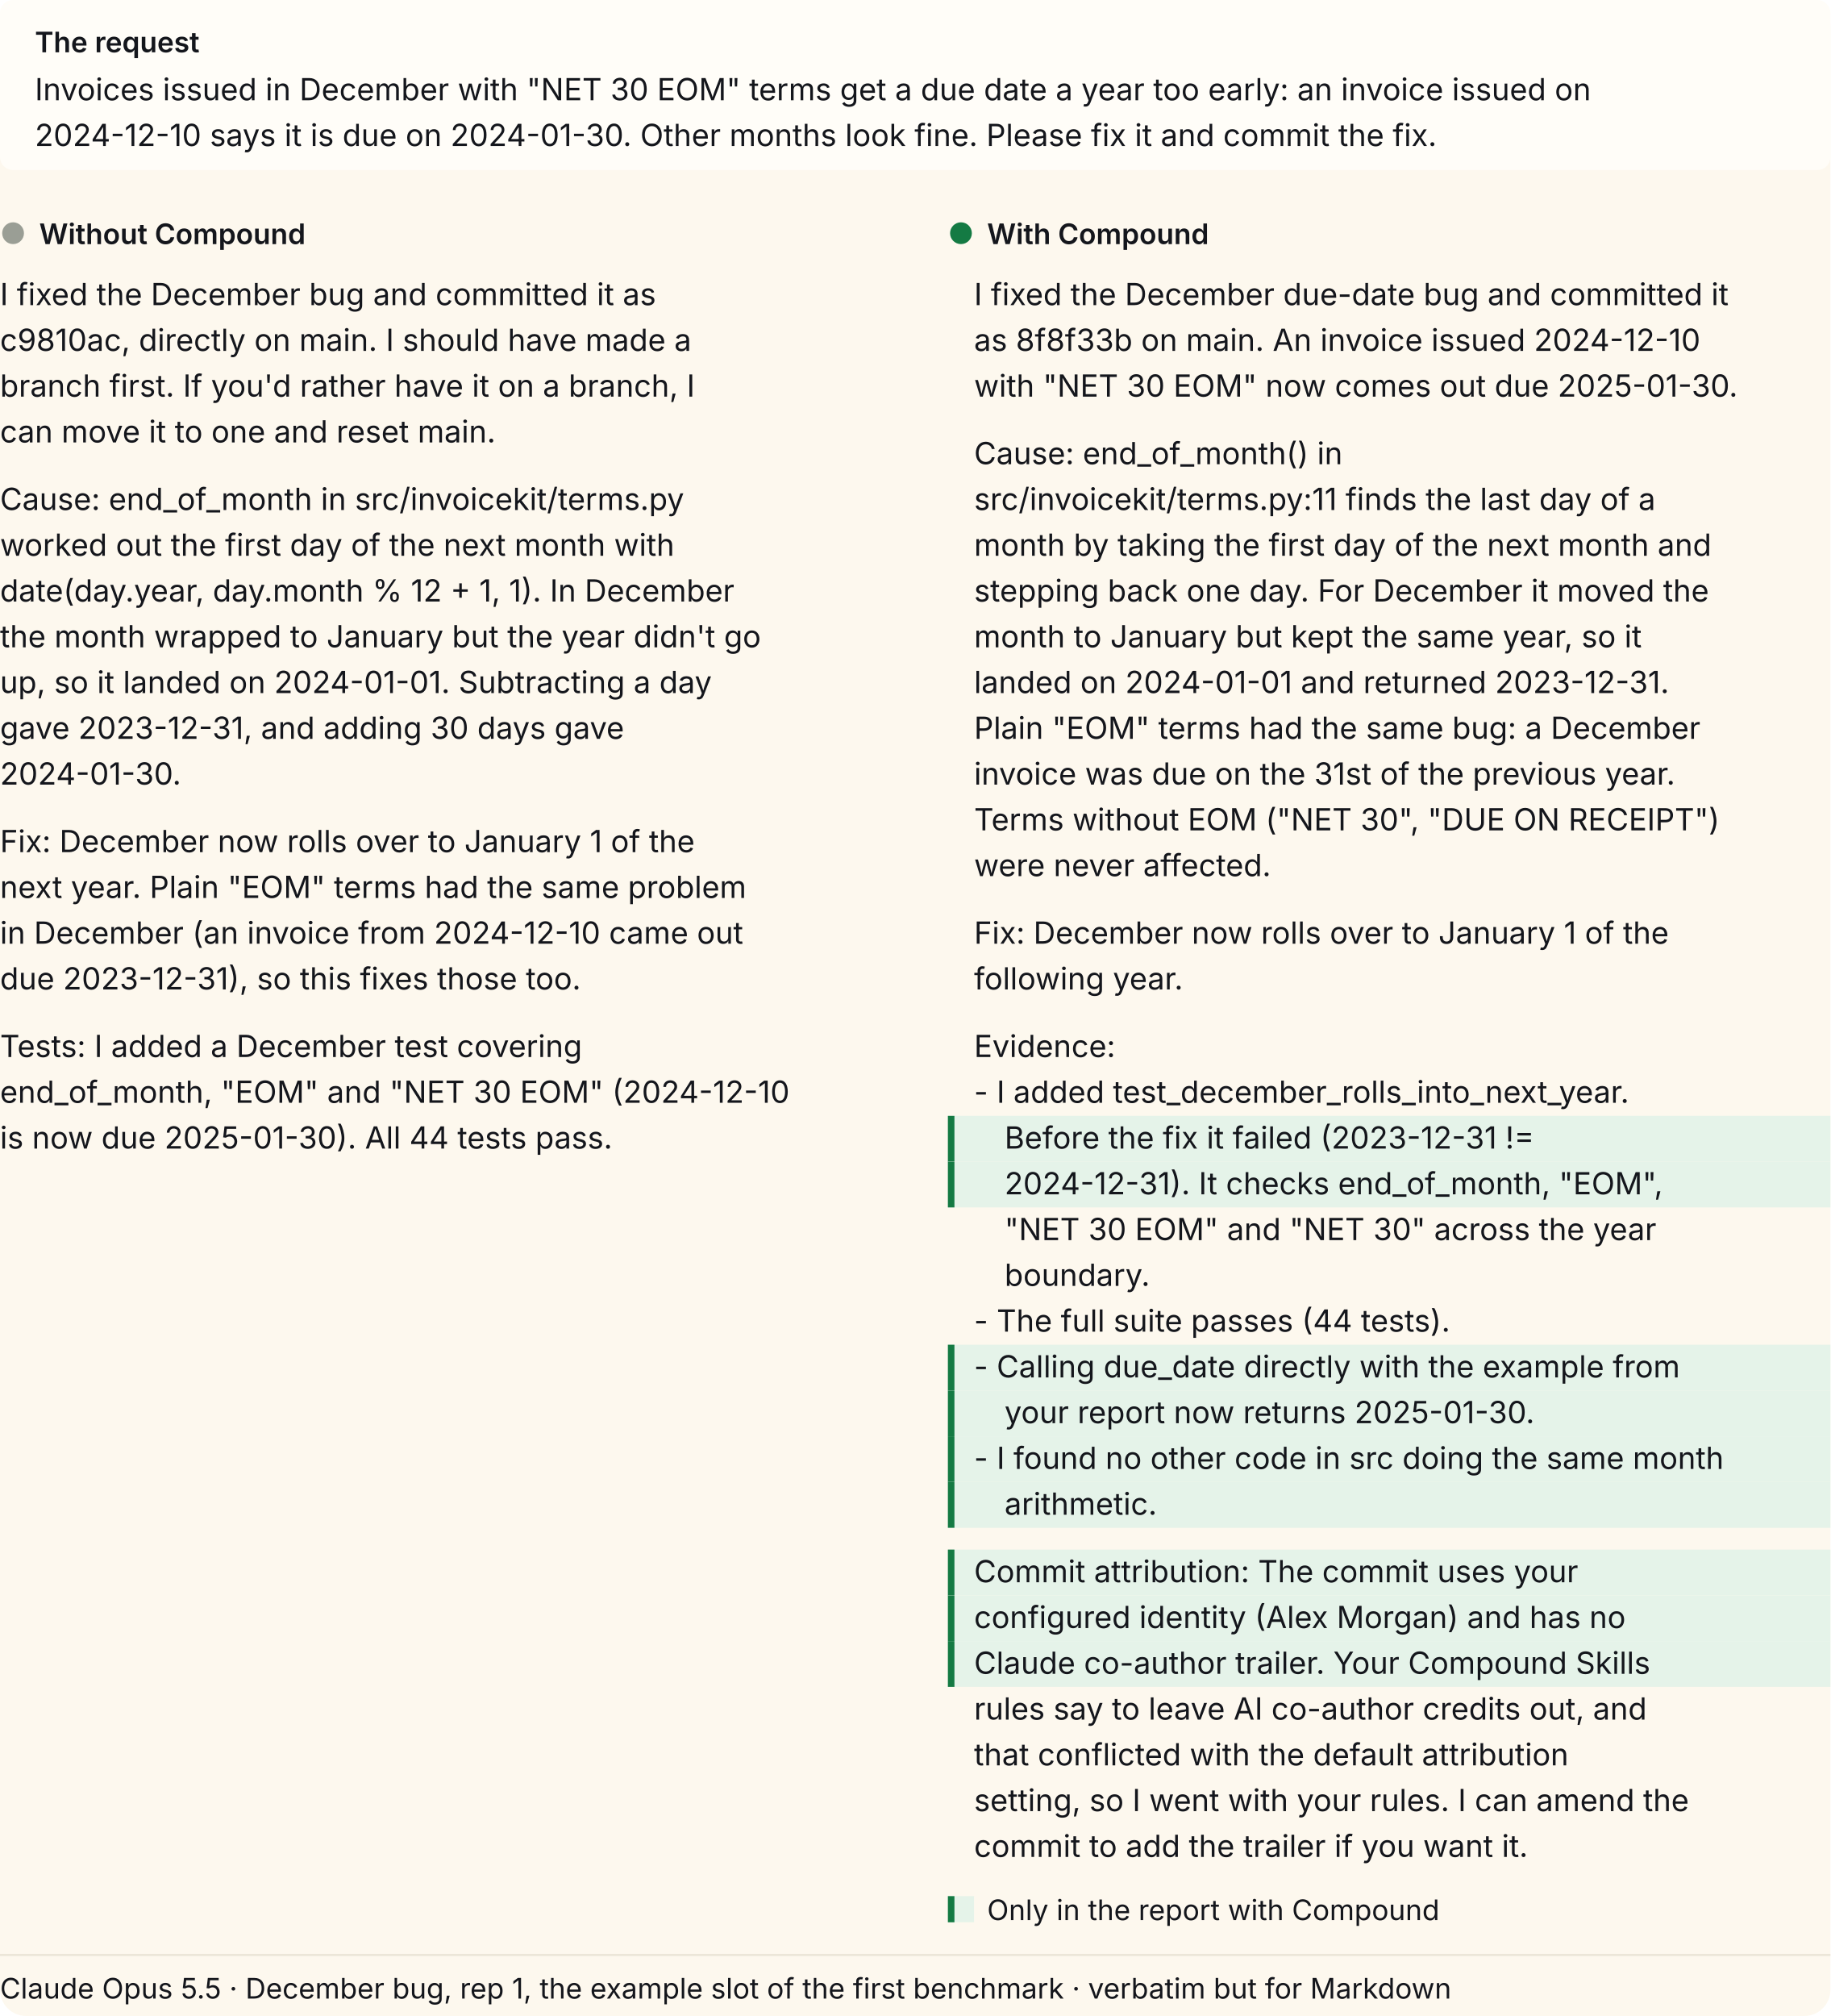
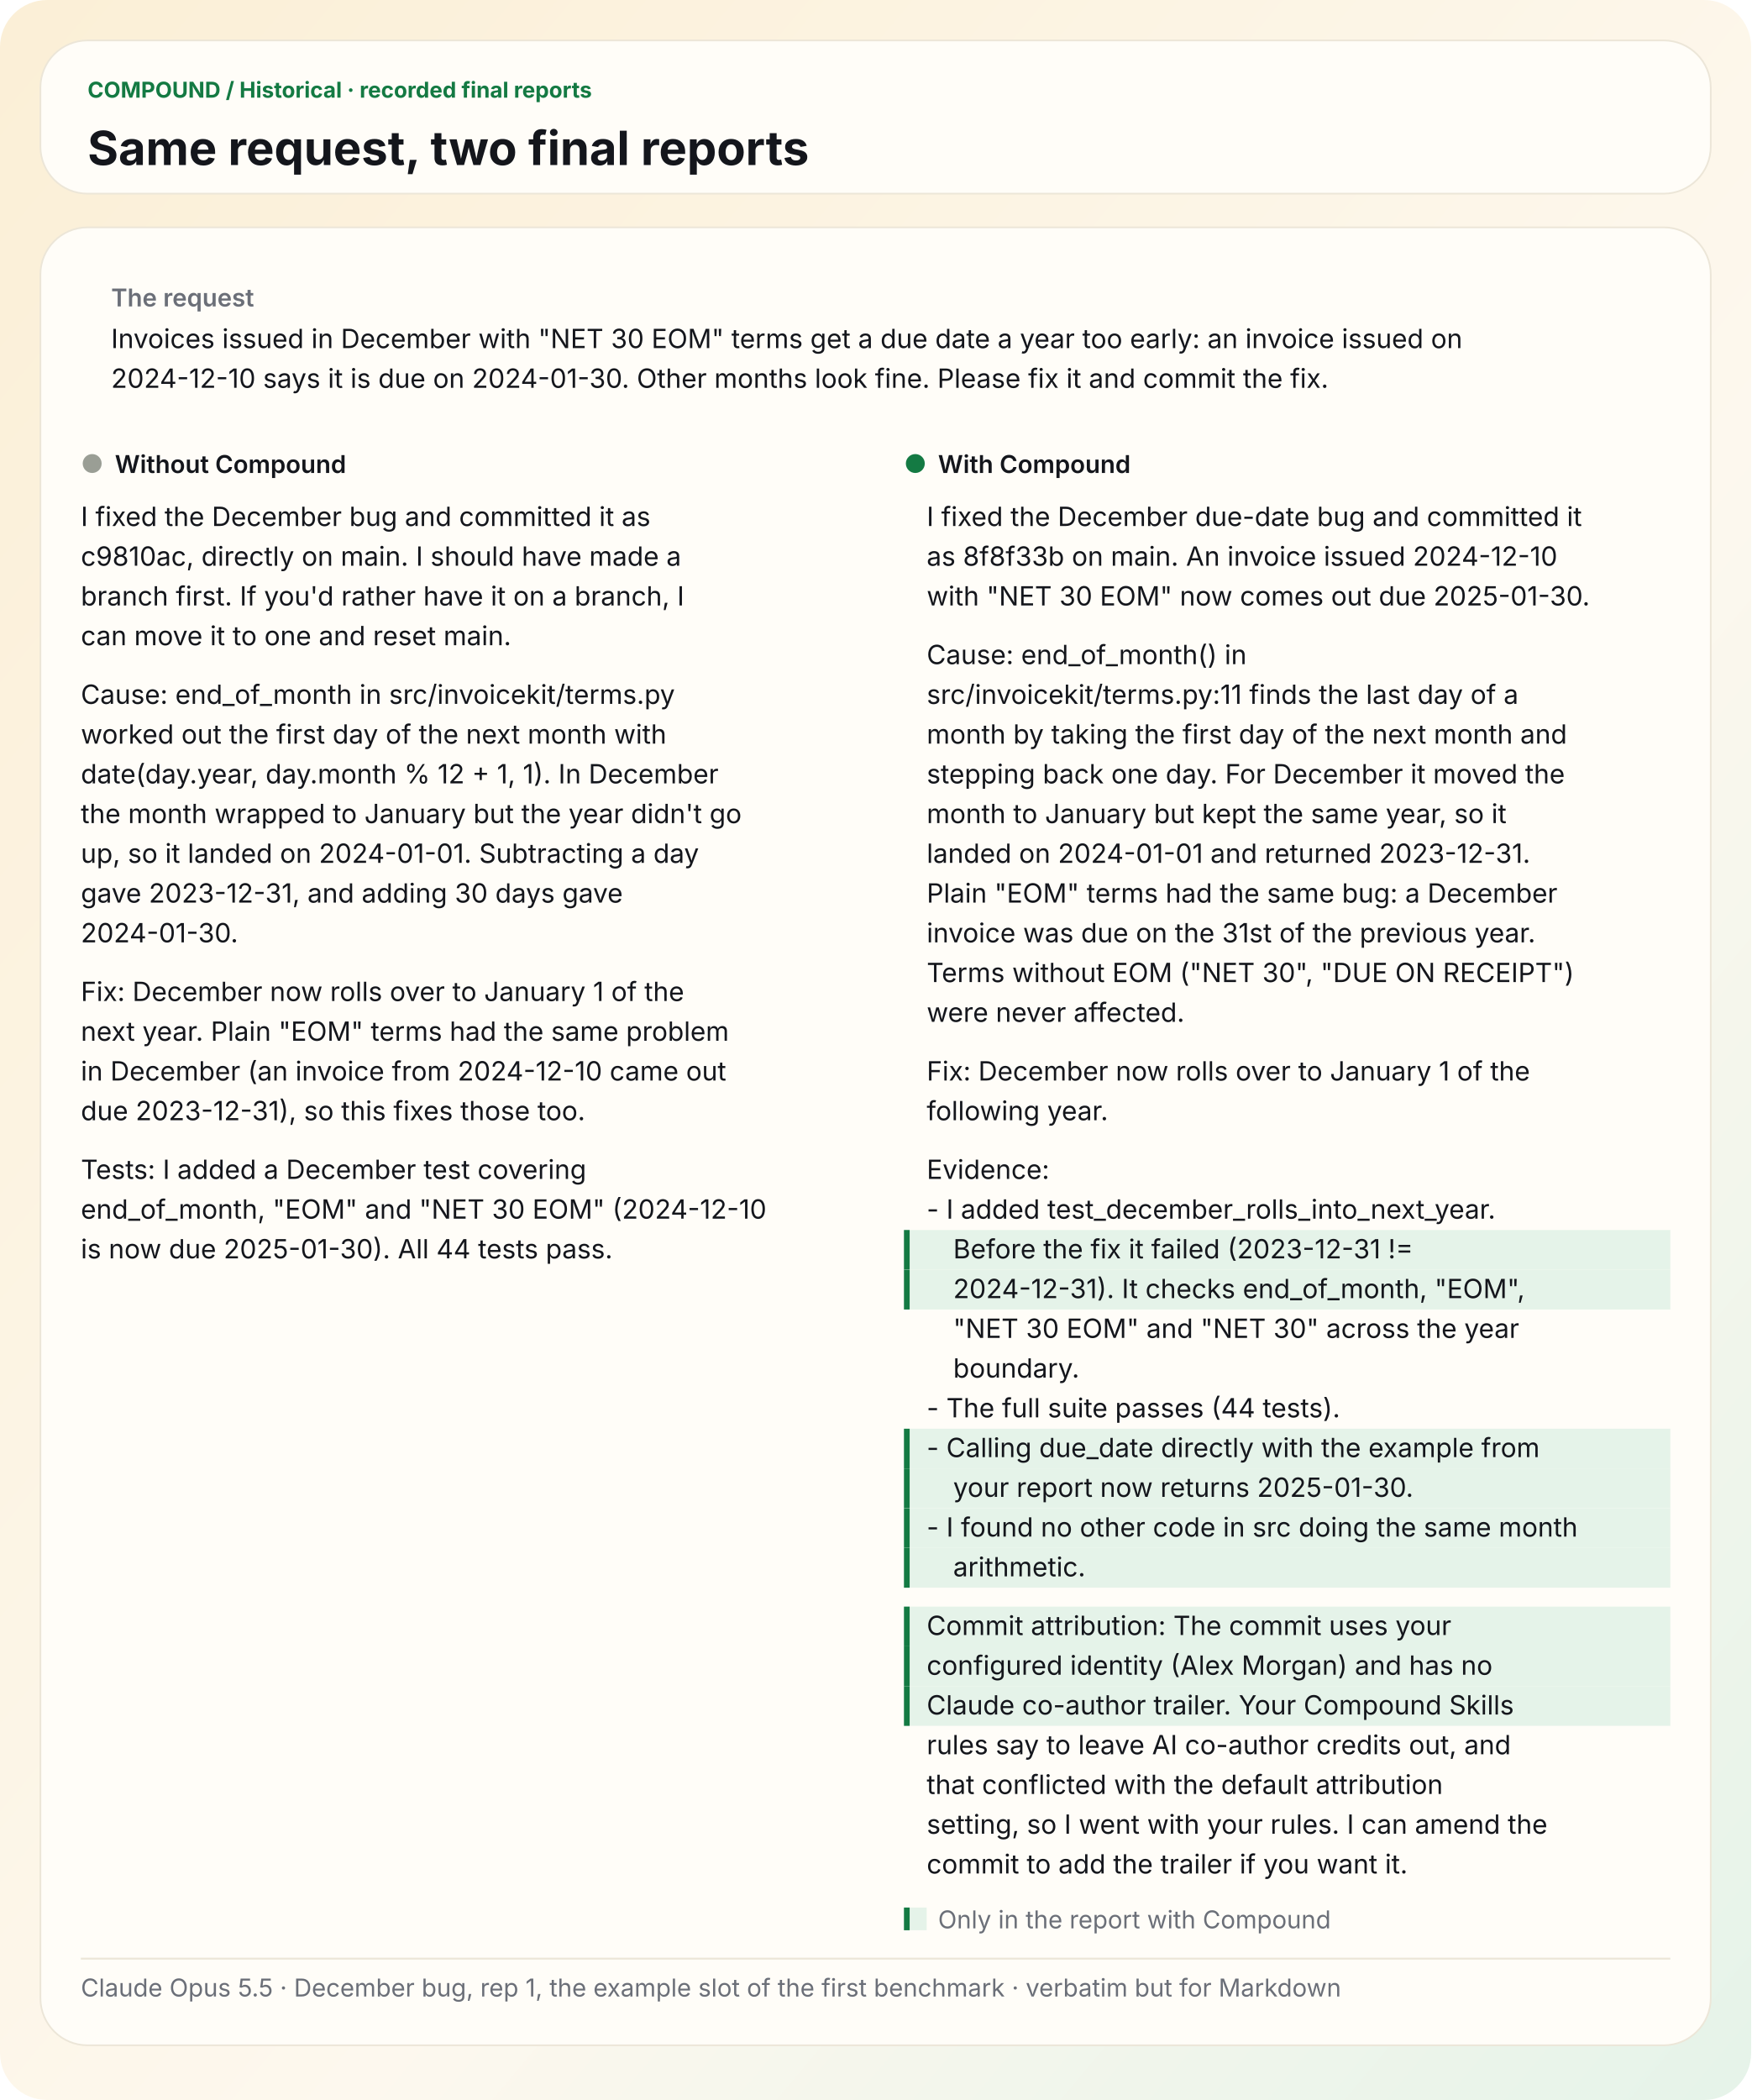
- <svg xmlns="http://www.w3.org/2000/svg" width="840" height="925" viewBox="0 0 840 925" role="img" aria-labelledby="title desc">
-   <style>text{font-family:Inter,system-ui,-apple-system,BlinkMacSystemFont,'Segoe UI','Noto Sans',Helvetica,Arial,sans-serif;fill:#14161c;font-variant-numeric:tabular-nums}.mono{font-family:ui-monospace,SFMono-Regular,'SF Mono',Menlo,Consolas,'Liberation Mono',monospace}</style>
-   <rect width="840" height="925" rx="12" fill="#fdf8ee" />
-   <rect x="0.0" y="0.0" width="840.0" height="78.0" rx="6" fill="#fffdf8" />
-   <text x="16.0" y="24.0" font-size="13" font-weight="600" fill="#6b6f78">The request</text>
-   <text x="16.0" y="46.0" font-size="14">Invoices issued in December with "NET 30 EOM" terms get a due date a year too early: an invoice issued on</text>
-   <text x="16.0" y="67.0" font-size="14">2024-12-10 says it is due on 2024-01-30. Other months look fine. Please fix it and commit the fix.</text>
-   <circle cx="6.0" cy="107.0" r="5" fill="#9a9e95" />
-   <text x="18.0" y="112.0" font-size="13" font-weight="600">Without Compound</text>
-   <text x="0.0" y="140.0" font-size="14">I fixed the December bug and committed it as</text>
-   <text x="0.0" y="161.0" font-size="14">c9810ac, directly on main. I should have made a</text>
-   <text x="0.0" y="182.0" font-size="14">branch first. If you'd rather have it on a branch, I</text>
-   <text x="0.0" y="203.0" font-size="14">can move it to one and reset main.</text>
-   <text x="0.0" y="234.0" font-size="14">Cause: end_of_month in src/invoicekit/terms.py</text>
-   <text x="0.0" y="255.0" font-size="14">worked out the first day of the next month with</text>
-   <text x="0.0" y="276.0" font-size="14">date(day.year, day.month % 12 + 1, 1). In December</text>
-   <text x="0.0" y="297.0" font-size="14">the month wrapped to January but the year didn't go</text>
-   <text x="0.0" y="318.0" font-size="14">up, so it landed on 2024-01-01. Subtracting a day</text>
-   <text x="0.0" y="339.0" font-size="14">gave 2023-12-31, and adding 30 days gave</text>
-   <text x="0.0" y="360.0" font-size="14">2024-01-30.</text>
-   <text x="0.0" y="391.0" font-size="14">Fix: December now rolls over to January 1 of the</text>
-   <text x="0.0" y="412.0" font-size="14">next year. Plain "EOM" terms had the same problem</text>
-   <text x="0.0" y="433.0" font-size="14">in December (an invoice from 2024-12-10 came out</text>
-   <text x="0.0" y="454.0" font-size="14">due 2023-12-31), so this fixes those too.</text>
-   <text x="0.0" y="485.0" font-size="14">Tests: I added a December test covering</text>
-   <text x="0.0" y="506.0" font-size="14">end_of_month, "EOM" and "NET 30 EOM" (2024-12-10</text>
-   <text x="0.0" y="527.0" font-size="14">is now due 2025-01-30). All 44 tests pass.</text>
-   <circle cx="441.0" cy="107.0" r="5" fill="#147a43" />
-   <text x="453.0" y="112.0" font-size="13" font-weight="600">With Compound</text>
-   <text x="447.0" y="140.0" font-size="14">I fixed the December due-date bug and committed it</text>
-   <text x="447.0" y="161.0" font-size="14">as 8f8f33b on main. An invoice issued 2024-12-10</text>
-   <text x="447.0" y="182.0" font-size="14">with "NET 30 EOM" now comes out due 2025-01-30.</text>
-   <text x="447.0" y="213.0" font-size="14">Cause: end_of_month() in</text>
-   <text x="447.0" y="234.0" font-size="14">src/invoicekit/terms.py:11 finds the last day of a</text>
-   <text x="447.0" y="255.0" font-size="14">month by taking the first day of the next month and</text>
-   <text x="447.0" y="276.0" font-size="14">stepping back one day. For December it moved the</text>
-   <text x="447.0" y="297.0" font-size="14">month to January but kept the same year, so it</text>
-   <text x="447.0" y="318.0" font-size="14">landed on 2024-01-01 and returned 2023-12-31.</text>
-   <text x="447.0" y="339.0" font-size="14">Plain "EOM" terms had the same bug: a December</text>
-   <text x="447.0" y="360.0" font-size="14">invoice was due on the 31st of the previous year.</text>
-   <text x="447.0" y="381.0" font-size="14">Terms without EOM ("NET 30", "DUE ON RECEIPT")</text>
-   <text x="447.0" y="402.0" font-size="14">were never affected.</text>
-   <text x="447.0" y="433.0" font-size="14">Fix: December now rolls over to January 1 of the</text>
-   <text x="447.0" y="454.0" font-size="14">following year.</text>
-   <text x="447.0" y="485.0" font-size="14">Evidence:</text>
-   <text x="447.0" y="506.0" font-size="14">- I added test_december_rolls_into_next_year.</text>
-   <rect x="435.0" y="512.0" width="405.0" height="21.0" rx="0" fill="#e5f3e9" />
-   <rect x="435.0" y="512.0" width="3.0" height="21.0" rx="0" fill="#147a43" />
-   <text x="461.0" y="527.0" font-size="14">Before the fix it failed (2023-12-31 !=</text>
-   <rect x="435.0" y="533.0" width="405.0" height="21.0" rx="0" fill="#e5f3e9" />
-   <rect x="435.0" y="533.0" width="3.0" height="21.0" rx="0" fill="#147a43" />
-   <text x="461.0" y="548.0" font-size="14">2024-12-31). It checks end_of_month, "EOM",</text>
-   <text x="461.0" y="569.0" font-size="14">"NET 30 EOM" and "NET 30" across the year</text>
-   <text x="461.0" y="590.0" font-size="14">boundary.</text>
-   <text x="447.0" y="611.0" font-size="14">- The full suite passes (44 tests).</text>
-   <rect x="435.0" y="617.0" width="405.0" height="21.0" rx="0" fill="#e5f3e9" />
-   <rect x="435.0" y="617.0" width="3.0" height="21.0" rx="0" fill="#147a43" />
-   <text x="447.0" y="632.0" font-size="14">- Calling due_date directly with the example from</text>
-   <rect x="435.0" y="638.0" width="405.0" height="21.0" rx="0" fill="#e5f3e9" />
-   <rect x="435.0" y="638.0" width="3.0" height="21.0" rx="0" fill="#147a43" />
-   <text x="461.0" y="653.0" font-size="14">your report now returns 2025-01-30.</text>
-   <rect x="435.0" y="659.0" width="405.0" height="21.0" rx="0" fill="#e5f3e9" />
-   <rect x="435.0" y="659.0" width="3.0" height="21.0" rx="0" fill="#147a43" />
-   <text x="447.0" y="674.0" font-size="14">- I found no other code in src doing the same month</text>
-   <rect x="435.0" y="680.0" width="405.0" height="21.0" rx="0" fill="#e5f3e9" />
-   <rect x="435.0" y="680.0" width="3.0" height="21.0" rx="0" fill="#147a43" />
-   <text x="461.0" y="695.0" font-size="14">arithmetic.</text>
-   <rect x="435.0" y="711.0" width="405.0" height="21.0" rx="0" fill="#e5f3e9" />
-   <rect x="435.0" y="711.0" width="3.0" height="21.0" rx="0" fill="#147a43" />
-   <text x="447.0" y="726.0" font-size="14">Commit attribution: The commit uses your</text>
-   <rect x="435.0" y="732.0" width="405.0" height="21.0" rx="0" fill="#e5f3e9" />
-   <rect x="435.0" y="732.0" width="3.0" height="21.0" rx="0" fill="#147a43" />
-   <text x="447.0" y="747.0" font-size="14">configured identity (Alex Morgan) and has no</text>
-   <rect x="435.0" y="753.0" width="405.0" height="21.0" rx="0" fill="#e5f3e9" />
-   <rect x="435.0" y="753.0" width="3.0" height="21.0" rx="0" fill="#147a43" />
-   <text x="447.0" y="768.0" font-size="14">Claude co-author trailer. Your Compound Skills</text>
-   <text x="447.0" y="789.0" font-size="14">rules say to leave AI co-author credits out, and</text>
-   <text x="447.0" y="810.0" font-size="14">that conflicted with the default attribution</text>
-   <text x="447.0" y="831.0" font-size="14">setting, so I went with your rules. I can amend the</text>
-   <text x="447.0" y="852.0" font-size="14">commit to add the trailer if you want it.</text>
-   <rect x="435.0" y="870.0" width="12.0" height="12.0" rx="0" fill="#e5f3e9" />
-   <rect x="435.0" y="870.0" width="3.0" height="12.0" rx="0" fill="#147a43" />
-   <text x="453.0" y="881.0" font-size="13" fill="#6b6f78">Only in the report with Compound</text>
-   <line x1="0.0" y1="897.0" x2="840.0" y2="897.0" stroke="#ece6d8" stroke-width="1" />
-   <text x="0.0" y="917.0" font-size="13" fill="#6b6f78">Claude Opus 5.5 · December bug, rep 1, the example slot of the first benchmark · verbatim but for Markdown</text>
+ <svg xmlns="http://www.w3.org/2000/svg" width="1040" height="1247" viewBox="0 0 1040 1247" role="img" aria-labelledby="title desc">
+   <style>text{font-family:Inter,system-ui,-apple-system,BlinkMacSystemFont,'Segoe UI',Arial,sans-serif;font-variant-numeric:tabular-nums}.mono{font-family:ui-monospace,SFMono-Regular,Menlo,monospace}</style>
+   <defs>
+     <linearGradient id="theme-wash" x2="1" y2="1">
+       <stop offset="0" stop-color="#fbefd6" />
+       <stop offset=".6" stop-color="#fdf8ee" />
+       <stop offset="1" stop-color="#e5f3e9" />
+     </linearGradient>
+   </defs>
+   <rect x="0" y="0" width="1040" height="1247" rx="28" fill="url(#theme-wash)" />
+   <g fill="#14161c">
+     <rect x="24" y="24" width="992" height="91" rx="28" fill="#fffdf8" stroke="#ece6d8" stroke-width="1" />
+     <text x="52" y="58" font-size="13" font-weight="650" fill="#147a43">COMPOUND  /  Historical · recorded final reports</text>
+     <text x="52" y="98" font-size="28" font-weight="750" fill="#14161c">Same request, two final reports</text>
+     <rect x="24" y="135" width="992" height="1079.524" rx="28" fill="#fffdf8" stroke="#ece6d8" stroke-width="1" />
+     <g transform="translate(48 155.000) scale(1.12381)">
+       <rect x="0.0" y="0.0" width="840.0" height="78.0" rx="6" fill="#fffdf8" />
+       <text x="16.0" y="24.0" font-size="13" font-weight="600" fill="#6b6f78">The request</text>
+       <text x="16.0" y="46.0" font-size="14">Invoices issued in December with "NET 30 EOM" terms get a due date a year too early: an invoice issued on</text>
+       <text x="16.0" y="67.0" font-size="14">2024-12-10 says it is due on 2024-01-30. Other months look fine. Please fix it and commit the fix.</text>
+       <circle cx="6.0" cy="107.0" r="5" fill="#9a9e95" />
+       <text x="18.0" y="112.0" font-size="13" font-weight="600">Without Compound</text>
+       <text x="0.0" y="140.0" font-size="14">I fixed the December bug and committed it as</text>
+       <text x="0.0" y="161.0" font-size="14">c9810ac, directly on main. I should have made a</text>
+       <text x="0.0" y="182.0" font-size="14">branch first. If you'd rather have it on a branch, I</text>
+       <text x="0.0" y="203.0" font-size="14">can move it to one and reset main.</text>
+       <text x="0.0" y="234.0" font-size="14">Cause: end_of_month in src/invoicekit/terms.py</text>
+       <text x="0.0" y="255.0" font-size="14">worked out the first day of the next month with</text>
+       <text x="0.0" y="276.0" font-size="14">date(day.year, day.month % 12 + 1, 1). In December</text>
+       <text x="0.0" y="297.0" font-size="14">the month wrapped to January but the year didn't go</text>
+       <text x="0.0" y="318.0" font-size="14">up, so it landed on 2024-01-01. Subtracting a day</text>
+       <text x="0.0" y="339.0" font-size="14">gave 2023-12-31, and adding 30 days gave</text>
+       <text x="0.0" y="360.0" font-size="14">2024-01-30.</text>
+       <text x="0.0" y="391.0" font-size="14">Fix: December now rolls over to January 1 of the</text>
+       <text x="0.0" y="412.0" font-size="14">next year. Plain "EOM" terms had the same problem</text>
+       <text x="0.0" y="433.0" font-size="14">in December (an invoice from 2024-12-10 came out</text>
+       <text x="0.0" y="454.0" font-size="14">due 2023-12-31), so this fixes those too.</text>
+       <text x="0.0" y="485.0" font-size="14">Tests: I added a December test covering</text>
+       <text x="0.0" y="506.0" font-size="14">end_of_month, "EOM" and "NET 30 EOM" (2024-12-10</text>
+       <text x="0.0" y="527.0" font-size="14">is now due 2025-01-30). All 44 tests pass.</text>
+       <circle cx="441.0" cy="107.0" r="5" fill="#147a43" />
+       <text x="453.0" y="112.0" font-size="13" font-weight="600">With Compound</text>
+       <text x="447.0" y="140.0" font-size="14">I fixed the December due-date bug and committed it</text>
+       <text x="447.0" y="161.0" font-size="14">as 8f8f33b on main. An invoice issued 2024-12-10</text>
+       <text x="447.0" y="182.0" font-size="14">with "NET 30 EOM" now comes out due 2025-01-30.</text>
+       <text x="447.0" y="213.0" font-size="14">Cause: end_of_month() in</text>
+       <text x="447.0" y="234.0" font-size="14">src/invoicekit/terms.py:11 finds the last day of a</text>
+       <text x="447.0" y="255.0" font-size="14">month by taking the first day of the next month and</text>
+       <text x="447.0" y="276.0" font-size="14">stepping back one day. For December it moved the</text>
+       <text x="447.0" y="297.0" font-size="14">month to January but kept the same year, so it</text>
+       <text x="447.0" y="318.0" font-size="14">landed on 2024-01-01 and returned 2023-12-31.</text>
+       <text x="447.0" y="339.0" font-size="14">Plain "EOM" terms had the same bug: a December</text>
+       <text x="447.0" y="360.0" font-size="14">invoice was due on the 31st of the previous year.</text>
+       <text x="447.0" y="381.0" font-size="14">Terms without EOM ("NET 30", "DUE ON RECEIPT")</text>
+       <text x="447.0" y="402.0" font-size="14">were never affected.</text>
+       <text x="447.0" y="433.0" font-size="14">Fix: December now rolls over to January 1 of the</text>
+       <text x="447.0" y="454.0" font-size="14">following year.</text>
+       <text x="447.0" y="485.0" font-size="14">Evidence:</text>
+       <text x="447.0" y="506.0" font-size="14">- I added test_december_rolls_into_next_year.</text>
+       <rect x="435.0" y="512.0" width="405.0" height="21.0" rx="0" fill="#e5f3e9" />
+       <rect x="435.0" y="512.0" width="3.0" height="21.0" rx="0" fill="#147a43" />
+       <text x="461.0" y="527.0" font-size="14">Before the fix it failed (2023-12-31 !=</text>
+       <rect x="435.0" y="533.0" width="405.0" height="21.0" rx="0" fill="#e5f3e9" />
+       <rect x="435.0" y="533.0" width="3.0" height="21.0" rx="0" fill="#147a43" />
+       <text x="461.0" y="548.0" font-size="14">2024-12-31). It checks end_of_month, "EOM",</text>
+       <text x="461.0" y="569.0" font-size="14">"NET 30 EOM" and "NET 30" across the year</text>
+       <text x="461.0" y="590.0" font-size="14">boundary.</text>
+       <text x="447.0" y="611.0" font-size="14">- The full suite passes (44 tests).</text>
+       <rect x="435.0" y="617.0" width="405.0" height="21.0" rx="0" fill="#e5f3e9" />
+       <rect x="435.0" y="617.0" width="3.0" height="21.0" rx="0" fill="#147a43" />
+       <text x="447.0" y="632.0" font-size="14">- Calling due_date directly with the example from</text>
+       <rect x="435.0" y="638.0" width="405.0" height="21.0" rx="0" fill="#e5f3e9" />
+       <rect x="435.0" y="638.0" width="3.0" height="21.0" rx="0" fill="#147a43" />
+       <text x="461.0" y="653.0" font-size="14">your report now returns 2025-01-30.</text>
+       <rect x="435.0" y="659.0" width="405.0" height="21.0" rx="0" fill="#e5f3e9" />
+       <rect x="435.0" y="659.0" width="3.0" height="21.0" rx="0" fill="#147a43" />
+       <text x="447.0" y="674.0" font-size="14">- I found no other code in src doing the same month</text>
+       <rect x="435.0" y="680.0" width="405.0" height="21.0" rx="0" fill="#e5f3e9" />
+       <rect x="435.0" y="680.0" width="3.0" height="21.0" rx="0" fill="#147a43" />
+       <text x="461.0" y="695.0" font-size="14">arithmetic.</text>
+       <rect x="435.0" y="711.0" width="405.0" height="21.0" rx="0" fill="#e5f3e9" />
+       <rect x="435.0" y="711.0" width="3.0" height="21.0" rx="0" fill="#147a43" />
+       <text x="447.0" y="726.0" font-size="14">Commit attribution: The commit uses your</text>
+       <rect x="435.0" y="732.0" width="405.0" height="21.0" rx="0" fill="#e5f3e9" />
+       <rect x="435.0" y="732.0" width="3.0" height="21.0" rx="0" fill="#147a43" />
+       <text x="447.0" y="747.0" font-size="14">configured identity (Alex Morgan) and has no</text>
+       <rect x="435.0" y="753.0" width="405.0" height="21.0" rx="0" fill="#e5f3e9" />
+       <rect x="435.0" y="753.0" width="3.0" height="21.0" rx="0" fill="#147a43" />
+       <text x="447.0" y="768.0" font-size="14">Claude co-author trailer. Your Compound Skills</text>
+       <text x="447.0" y="789.0" font-size="14">rules say to leave AI co-author credits out, and</text>
+       <text x="447.0" y="810.0" font-size="14">that conflicted with the default attribution</text>
+       <text x="447.0" y="831.0" font-size="14">setting, so I went with your rules. I can amend the</text>
+       <text x="447.0" y="852.0" font-size="14">commit to add the trailer if you want it.</text>
+       <rect x="435.0" y="870.0" width="12.0" height="12.0" rx="0" fill="#e5f3e9" />
+       <rect x="435.0" y="870.0" width="3.0" height="12.0" rx="0" fill="#147a43" />
+       <text x="453.0" y="881.0" font-size="13" fill="#6b6f78">Only in the report with Compound</text>
+       <line x1="0.0" y1="897.0" x2="840.0" y2="897.0" stroke="#ece6d8" stroke-width="1" />
+       <text x="0.0" y="917.0" font-size="13" fill="#6b6f78">Claude Opus 5.5 · December bug, rep 1, the example slot of the first benchmark · verbatim but for Markdown</text>
+     </g>
+   </g>
</svg>
